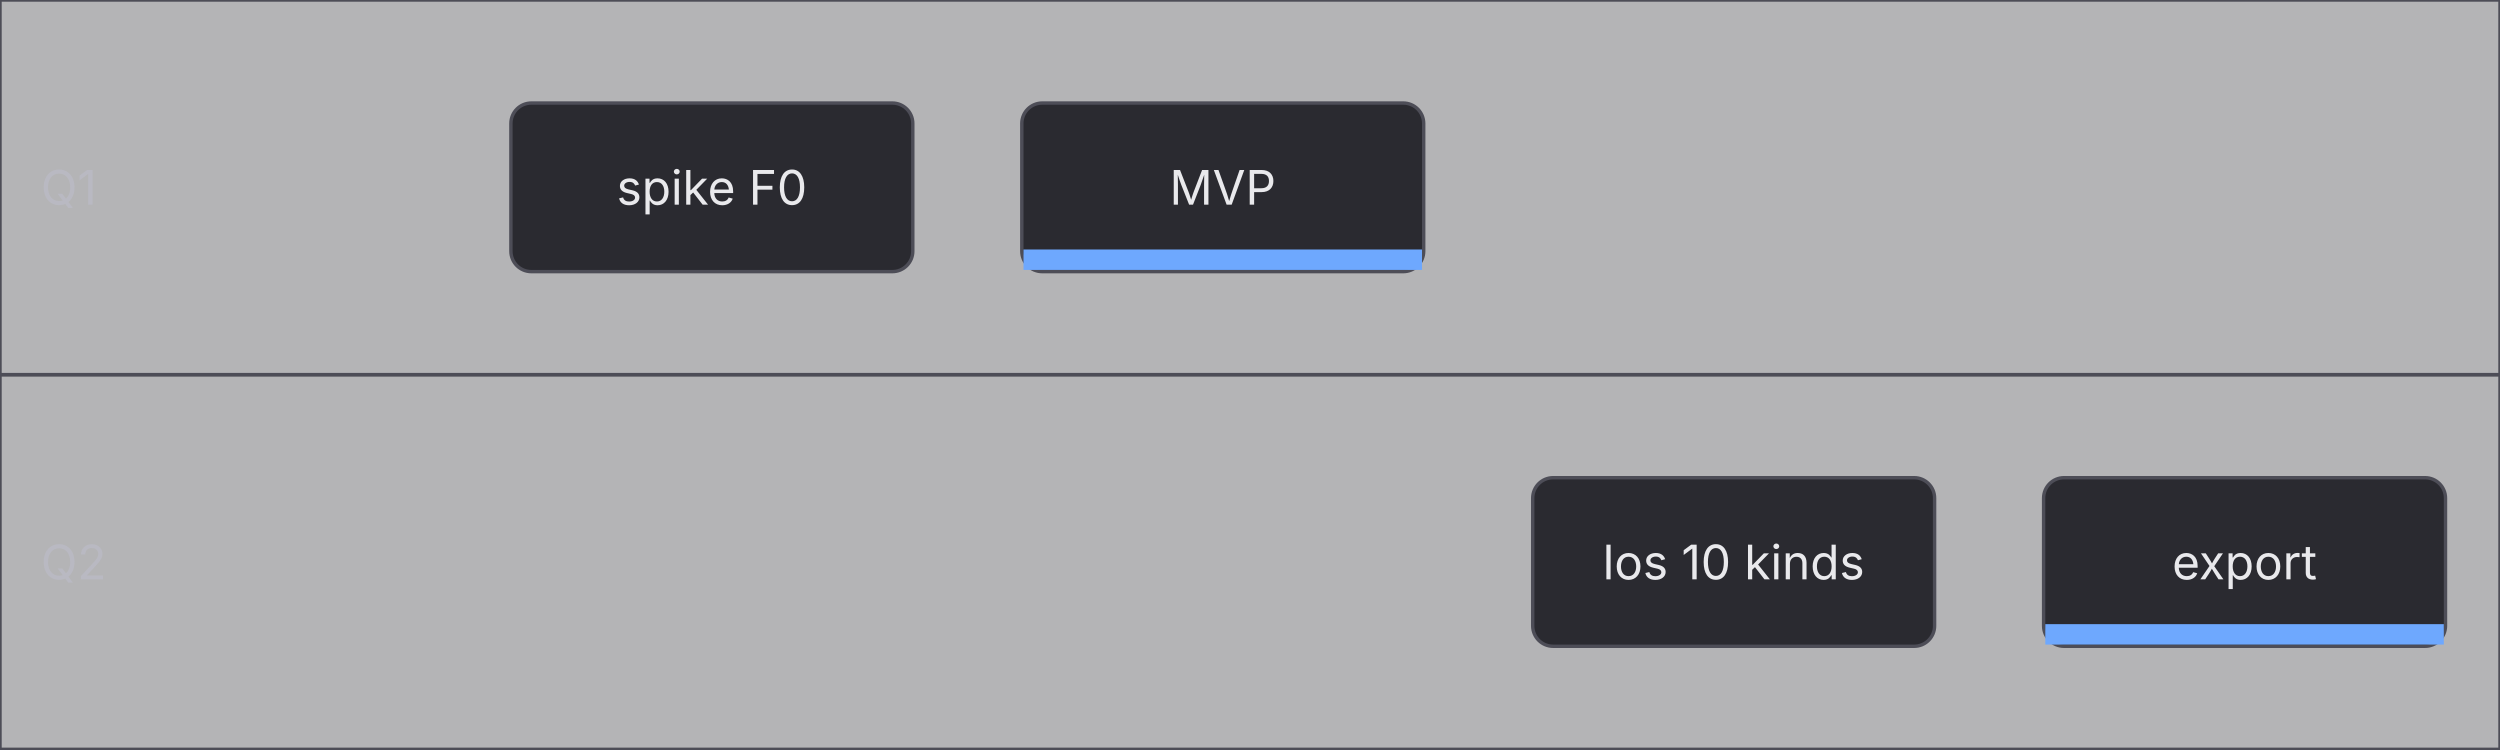
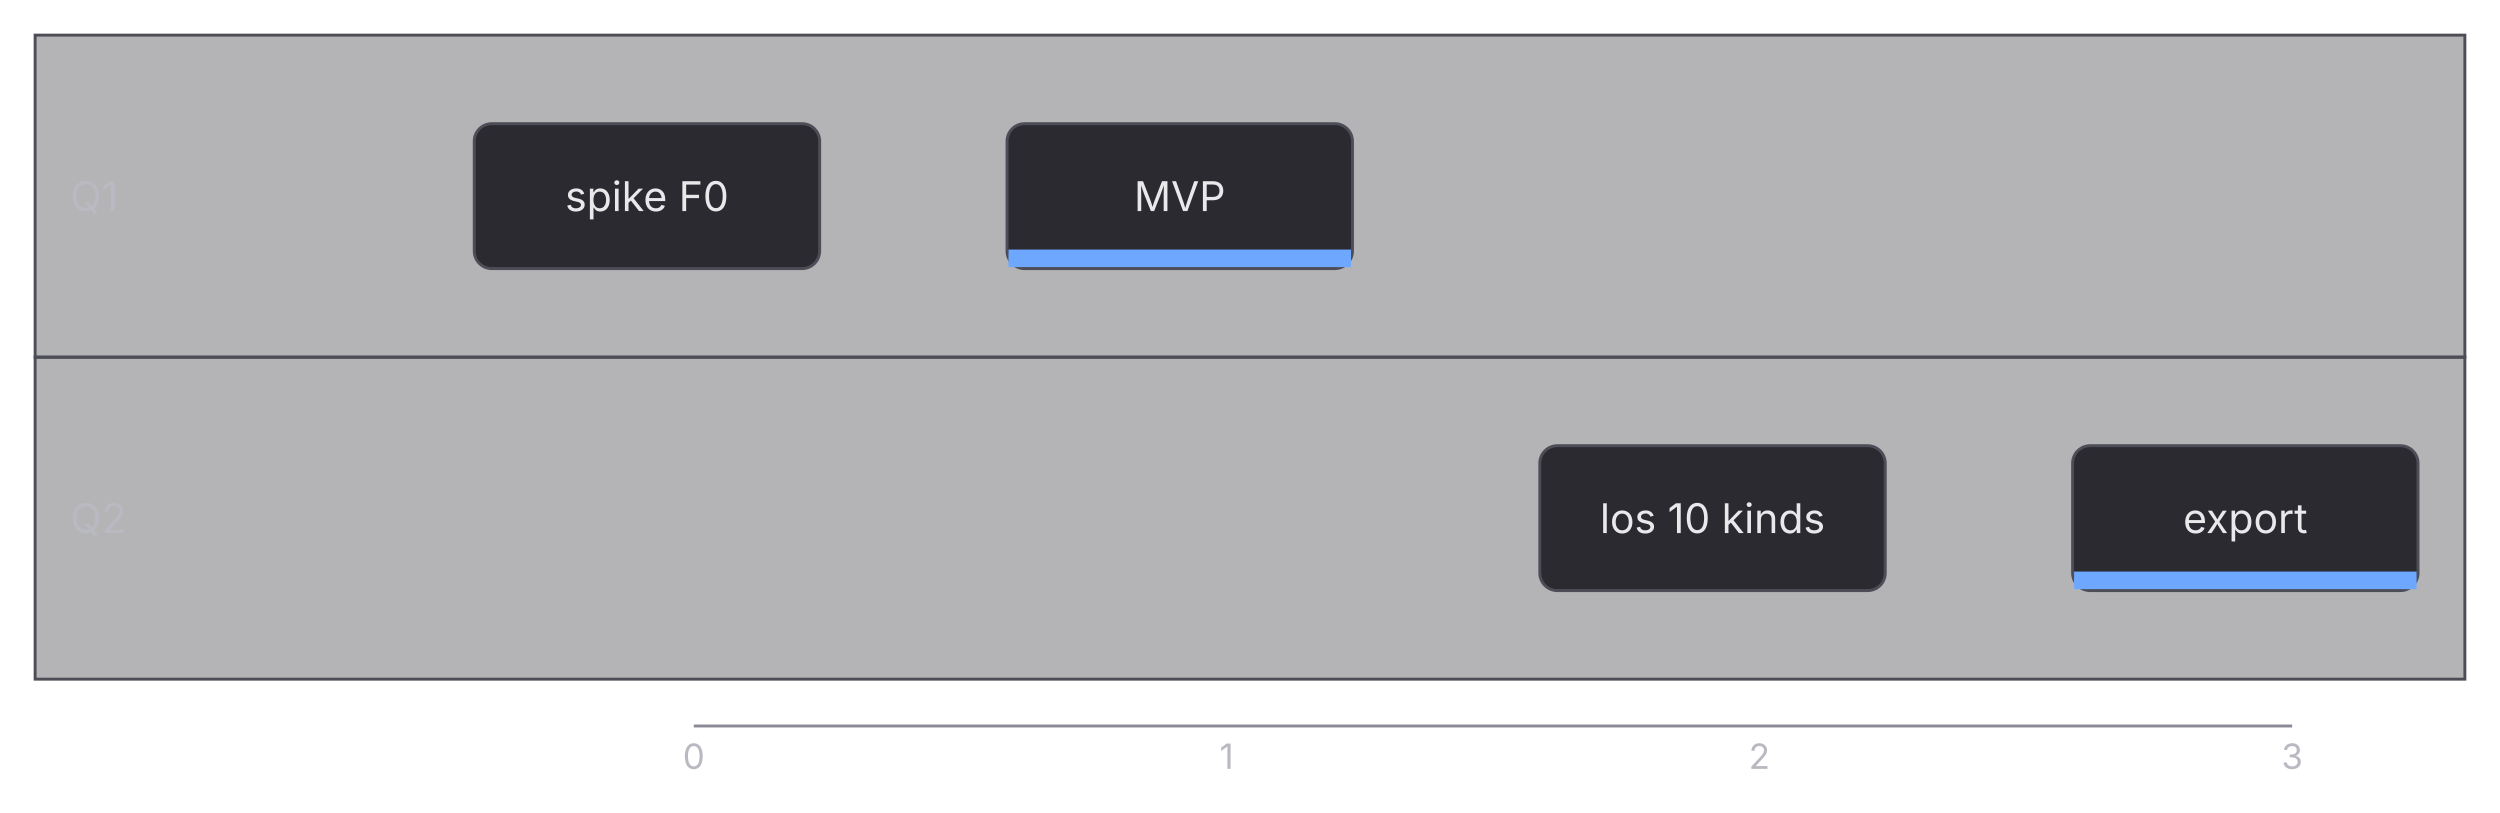
- <svg xmlns="http://www.w3.org/2000/svg" class="graphium" viewBox="0.00 0.00 734.00 220.00" width="734.00" height="220.00">
+ <svg xmlns="http://www.w3.org/2000/svg" class="graphium" viewBox="-12.00 -12.00 854.00 277.50" width="854.00" height="277.50">
  <style>
.bg{fill:rgba(27, 27, 27, 1.00)}
.node-fill{fill:rgba(42, 42, 48, 1.00)}
.node-stroke{stroke:rgba(77, 77, 87, 1.00);stroke-width:1.00}
.node-text{fill:rgba(233, 233, 236, 1.00)}
.edge-stroke{stroke:rgba(138, 138, 150, 1.00);stroke-width:1.00;fill:none}
.edge-text{fill:rgba(185, 185, 194, 1.00)}
.accent{fill:rgba(110, 168, 254, 1.00);stroke:rgba(110, 168, 254, 1.00)}
.emphasis-highlight{stroke:rgba(110, 168, 254, 1.00)}
.emphasis-highlight-text{fill:rgba(110, 168, 254, 1.00)}
.emphasis-muted{opacity:0.55}
.group-box{fill:rgba(42, 42, 48, 1.00);fill-opacity:0.12;stroke:rgba(77, 77, 87, 1.00);stroke-width:1.00;stroke-dasharray:8.00 5.00}
.group-label{fill:rgba(185, 185, 194, 1.00)}
.lane-band{fill:rgba(42, 42, 48, 1.00);fill-opacity:0.35;stroke:rgba(77, 77, 87, 1.00);stroke-width:1.00}
.lane-label{fill:rgba(185, 185, 194, 1.00)}
.lifeline{stroke:rgba(77, 77, 87, 1.00);stroke-width:1.00;stroke-dasharray:4.00 4.00;fill:none}
+ .activation{fill:rgba(42, 42, 48, 1.00);stroke:rgba(77, 77, 87, 1.00);stroke-width:1.00}
.stroke-dashed{stroke-dasharray:6.00 4.00}
.text{font-family:Inter, sans-serif}
.cardinality{fill:none;stroke:rgba(138, 138, 150, 1.00);stroke-width:1.00}
.arrow-normal{fill:rgba(138, 138, 150, 1.00)}
.arrow-highlight{fill:rgba(110, 168, 254, 1.00)}
.arrow-muted{fill:rgba(138, 138, 150, 1.00);opacity:0.55}
+ .row-badge{fill:rgba(185, 185, 194, 1.00)}
+ .row-note{fill:rgba(185, 185, 194, 1.00)}
+ .row-key{font-weight:600}
+ .row-nullable{opacity:0.75}
+ .shape-dot{fill:rgba(233, 233, 236, 1.00);stroke:none}
+ .shape-ring_dot{fill:none}
+ .ring-dot-core{fill:rgba(233, 233, 236, 1.00);stroke:none}
+ .node-stereotype{fill:rgba(185, 185, 194, 1.00)}
+ .axis-line{stroke:rgba(138, 138, 150, 1.00);stroke-width:1.00;fill:none}
+ .axis-value{fill:rgba(185, 185, 194, 1.00)}
</style>
  <defs>
</defs>
  <g class="layer-lanes">
-     <rect id="lane-q1" class="lane-band" x="0.00" y="0.00" width="734.00" height="110.00" />
+     <rect id="lane-q1" class="lane-band" x="0.00" y="0.00" width="830.00" height="110.00" />
    <text class="lane-label text" x="12.00" y="55.00" font-size="14.00" text-anchor="start" dominant-baseline="central">Q1</text>
-     <rect id="lane-q2" class="lane-band" x="0.00" y="110.00" width="734.00" height="110.00" />
+     <rect id="lane-q2" class="lane-band" x="0.00" y="110.00" width="830.00" height="110.00" />
    <text class="lane-label text" x="12.00" y="165.00" font-size="14.00" text-anchor="start" dominant-baseline="central">Q2</text>
+   </g>
+   <g class="layer-axis">
+     <line class="axis-line" x1="225.00" y1="236.00" x2="771.00" y2="236.00" />
+     <text class="axis-value text" x="225.00" y="242.00" font-size="11.90" text-anchor="middle" dominant-baseline="hanging">0</text>
+     <text class="axis-value text" x="407.00" y="242.00" font-size="11.90" text-anchor="middle" dominant-baseline="hanging">1</text>
+     <text class="axis-value text" x="589.00" y="242.00" font-size="11.90" text-anchor="middle" dominant-baseline="hanging">2</text>
+     <text class="axis-value text" x="771.00" y="242.00" font-size="11.90" text-anchor="middle" dominant-baseline="hanging">3</text>
  </g>
  <g class="layer-edges">
</g>
  <g class="layer-nodes">
    <rect id="g-event-0" class="node-fill node-stroke shape-rounded" x="150.00" y="30.25" width="118.00" height="49.50" rx="6.00" ry="6.00" />
    <text class="node-text text" x="209.00" y="55.00" font-size="14.00" text-anchor="middle" dominant-baseline="central">spike F0</text>
-     <rect id="g-event-1" class="node-fill node-stroke shape-rounded" x="300.00" y="30.25" width="118.00" height="49.50" rx="6.00" ry="6.00" />
-     <rect class="accent" x="301.00" y="73.75" width="116.00" height="5.00" />
-     <text class="node-text text" x="359.00" y="55.00" font-size="14.00" text-anchor="middle" dominant-baseline="central">MVP</text>
-     <rect id="g-event-2" class="node-fill node-stroke shape-rounded" x="450.00" y="140.25" width="118.00" height="49.50" rx="6.00" ry="6.00" />
-     <text class="node-text text" x="509.00" y="165.00" font-size="14.00" text-anchor="middle" dominant-baseline="central">los 10 kinds</text>
-     <rect id="g-event-3" class="node-fill node-stroke shape-rounded" x="600.00" y="140.25" width="118.00" height="49.50" rx="6.00" ry="6.00" />
-     <rect class="accent" x="601.00" y="183.75" width="116.00" height="5.00" />
-     <text class="node-text text" x="659.00" y="165.00" font-size="14.00" text-anchor="middle" dominant-baseline="central">export</text>
+     <rect id="g-event-1" class="node-fill node-stroke shape-rounded" x="332.00" y="30.25" width="118.00" height="49.50" rx="6.00" ry="6.00" />
+     <rect class="accent" x="333.00" y="73.75" width="116.00" height="5.00" />
+     <text class="node-text text" x="391.00" y="55.00" font-size="14.00" text-anchor="middle" dominant-baseline="central">MVP</text>
+     <rect id="g-event-2" class="node-fill node-stroke shape-rounded" x="514.00" y="140.25" width="118.00" height="49.50" rx="6.00" ry="6.00" />
+     <text class="node-text text" x="573.00" y="165.00" font-size="14.00" text-anchor="middle" dominant-baseline="central">los 10 kinds</text>
+     <rect id="g-event-3" class="node-fill node-stroke shape-rounded" x="696.00" y="140.25" width="118.00" height="49.50" rx="6.00" ry="6.00" />
+     <rect class="accent" x="697.00" y="183.75" width="116.00" height="5.00" />
+     <text class="node-text text" x="755.00" y="165.00" font-size="14.00" text-anchor="middle" dominant-baseline="central">export</text>
  </g>
</svg>
